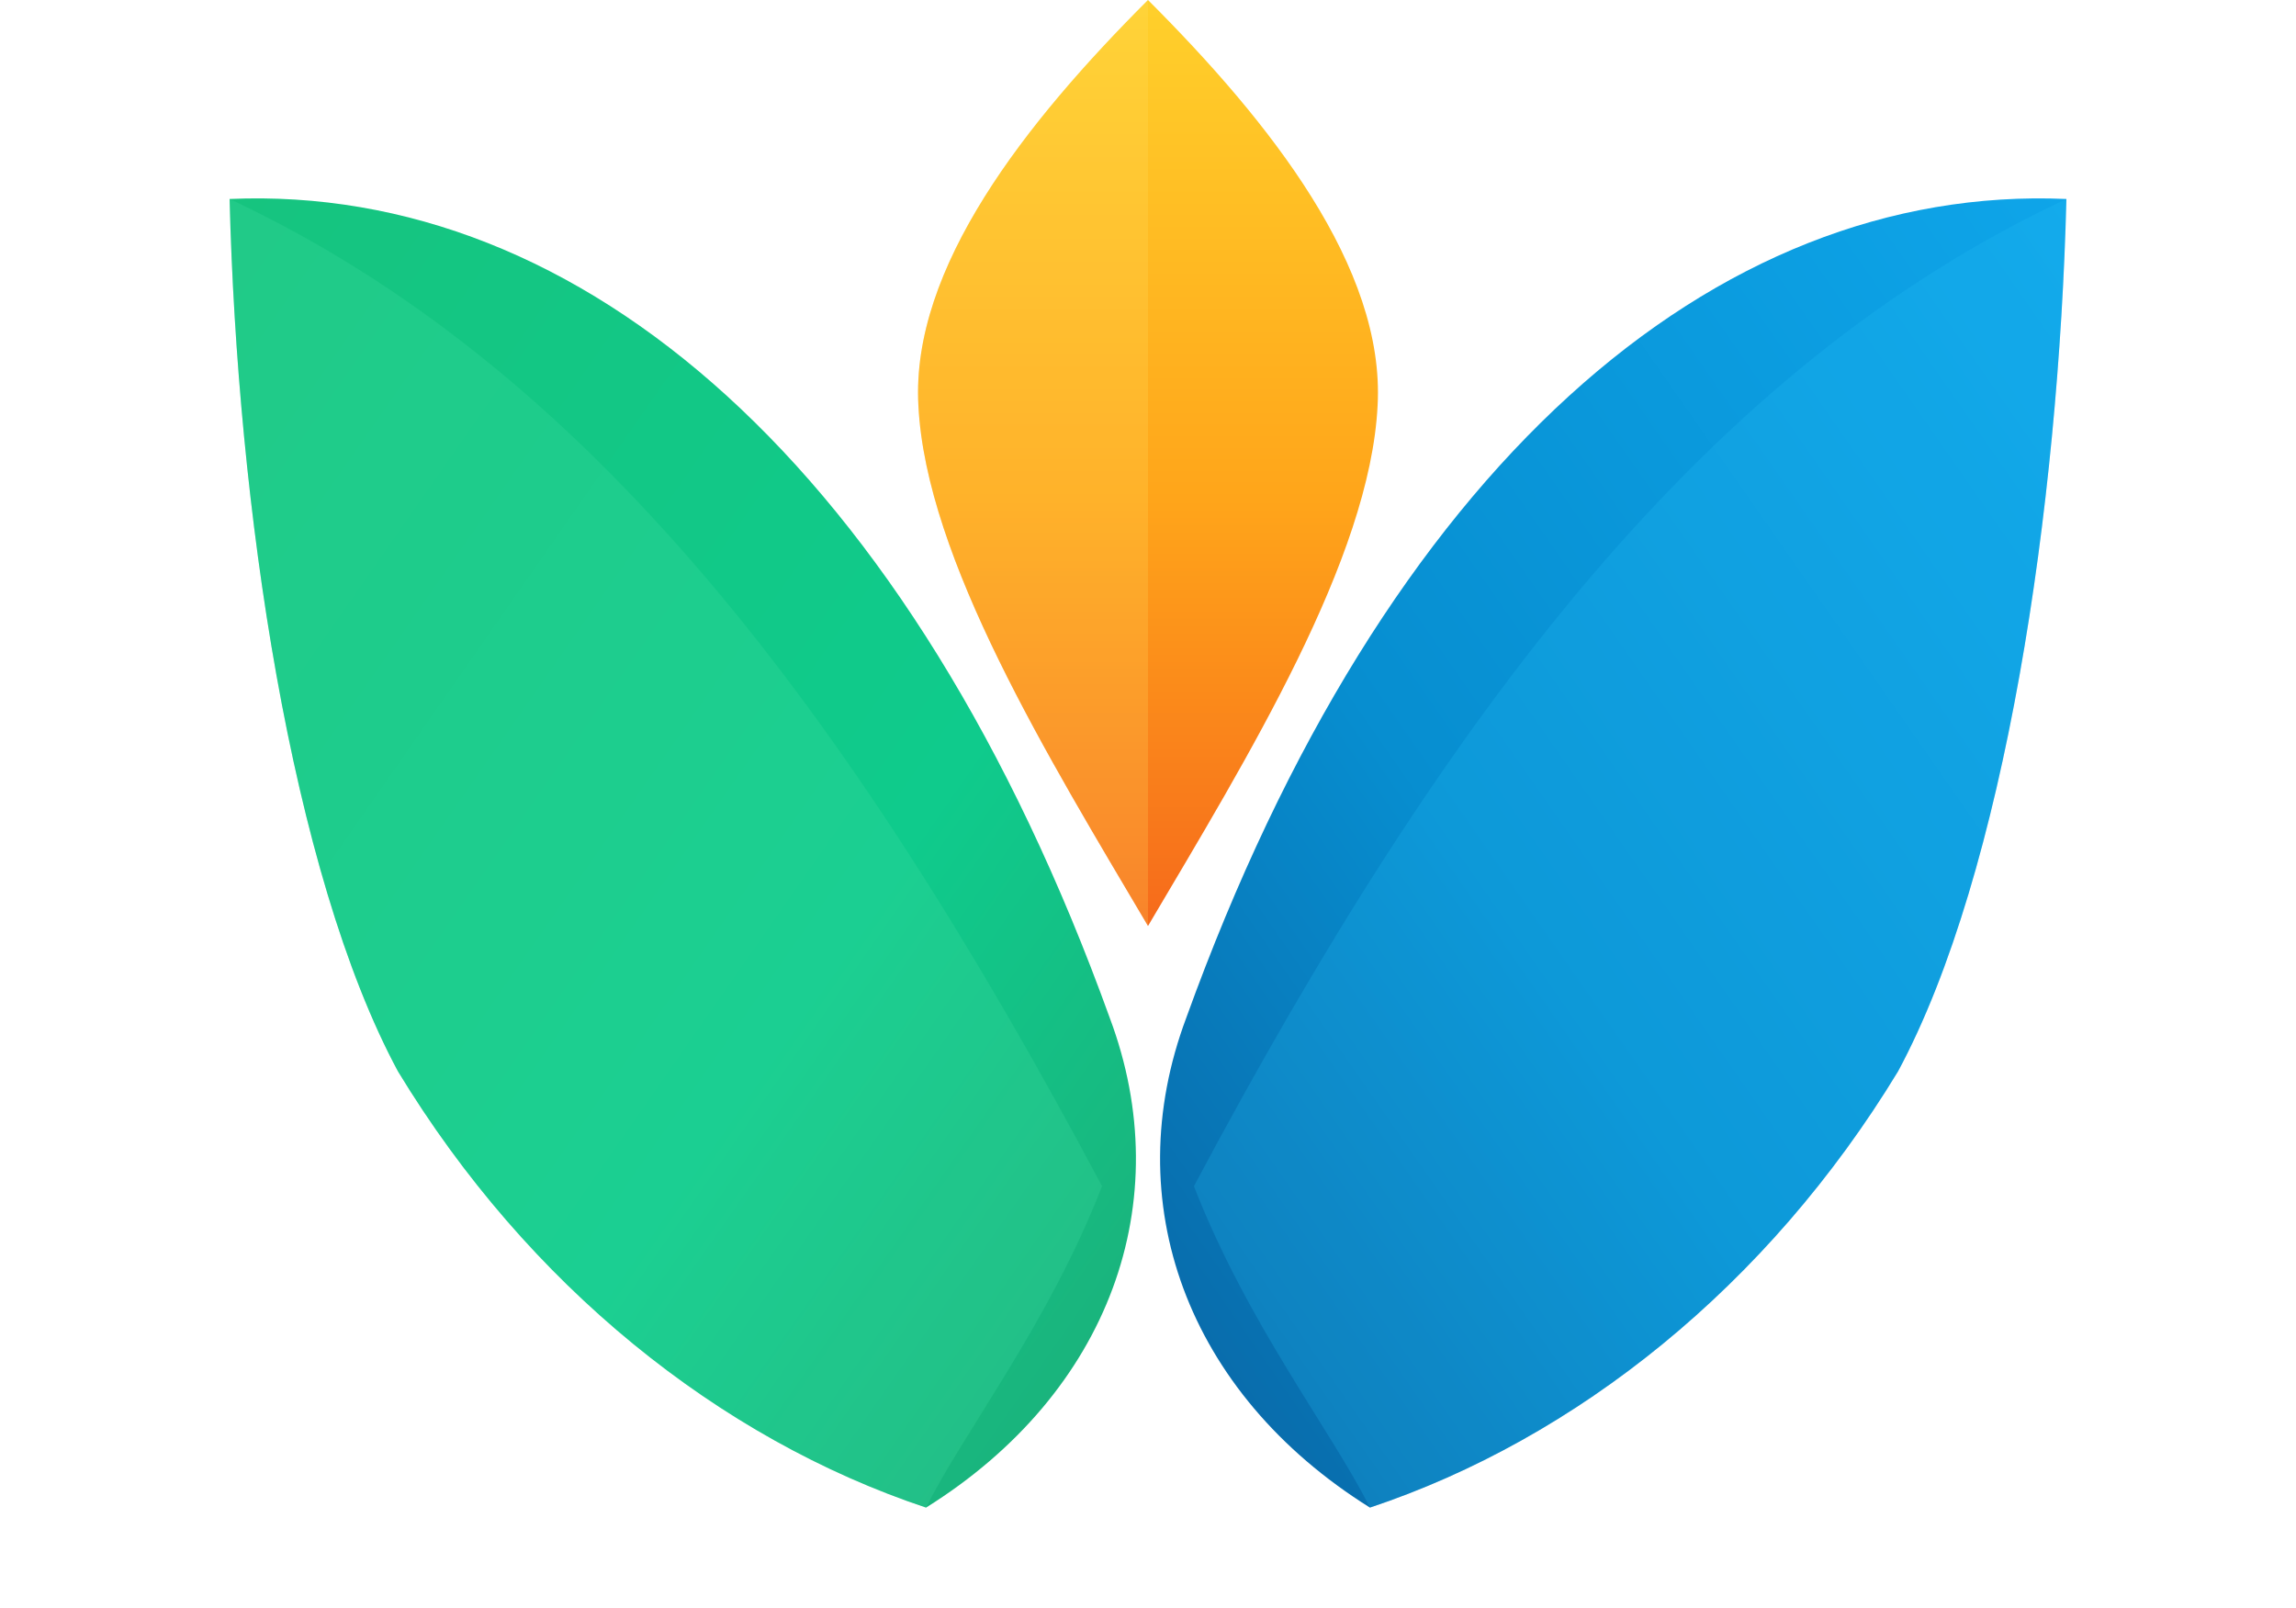
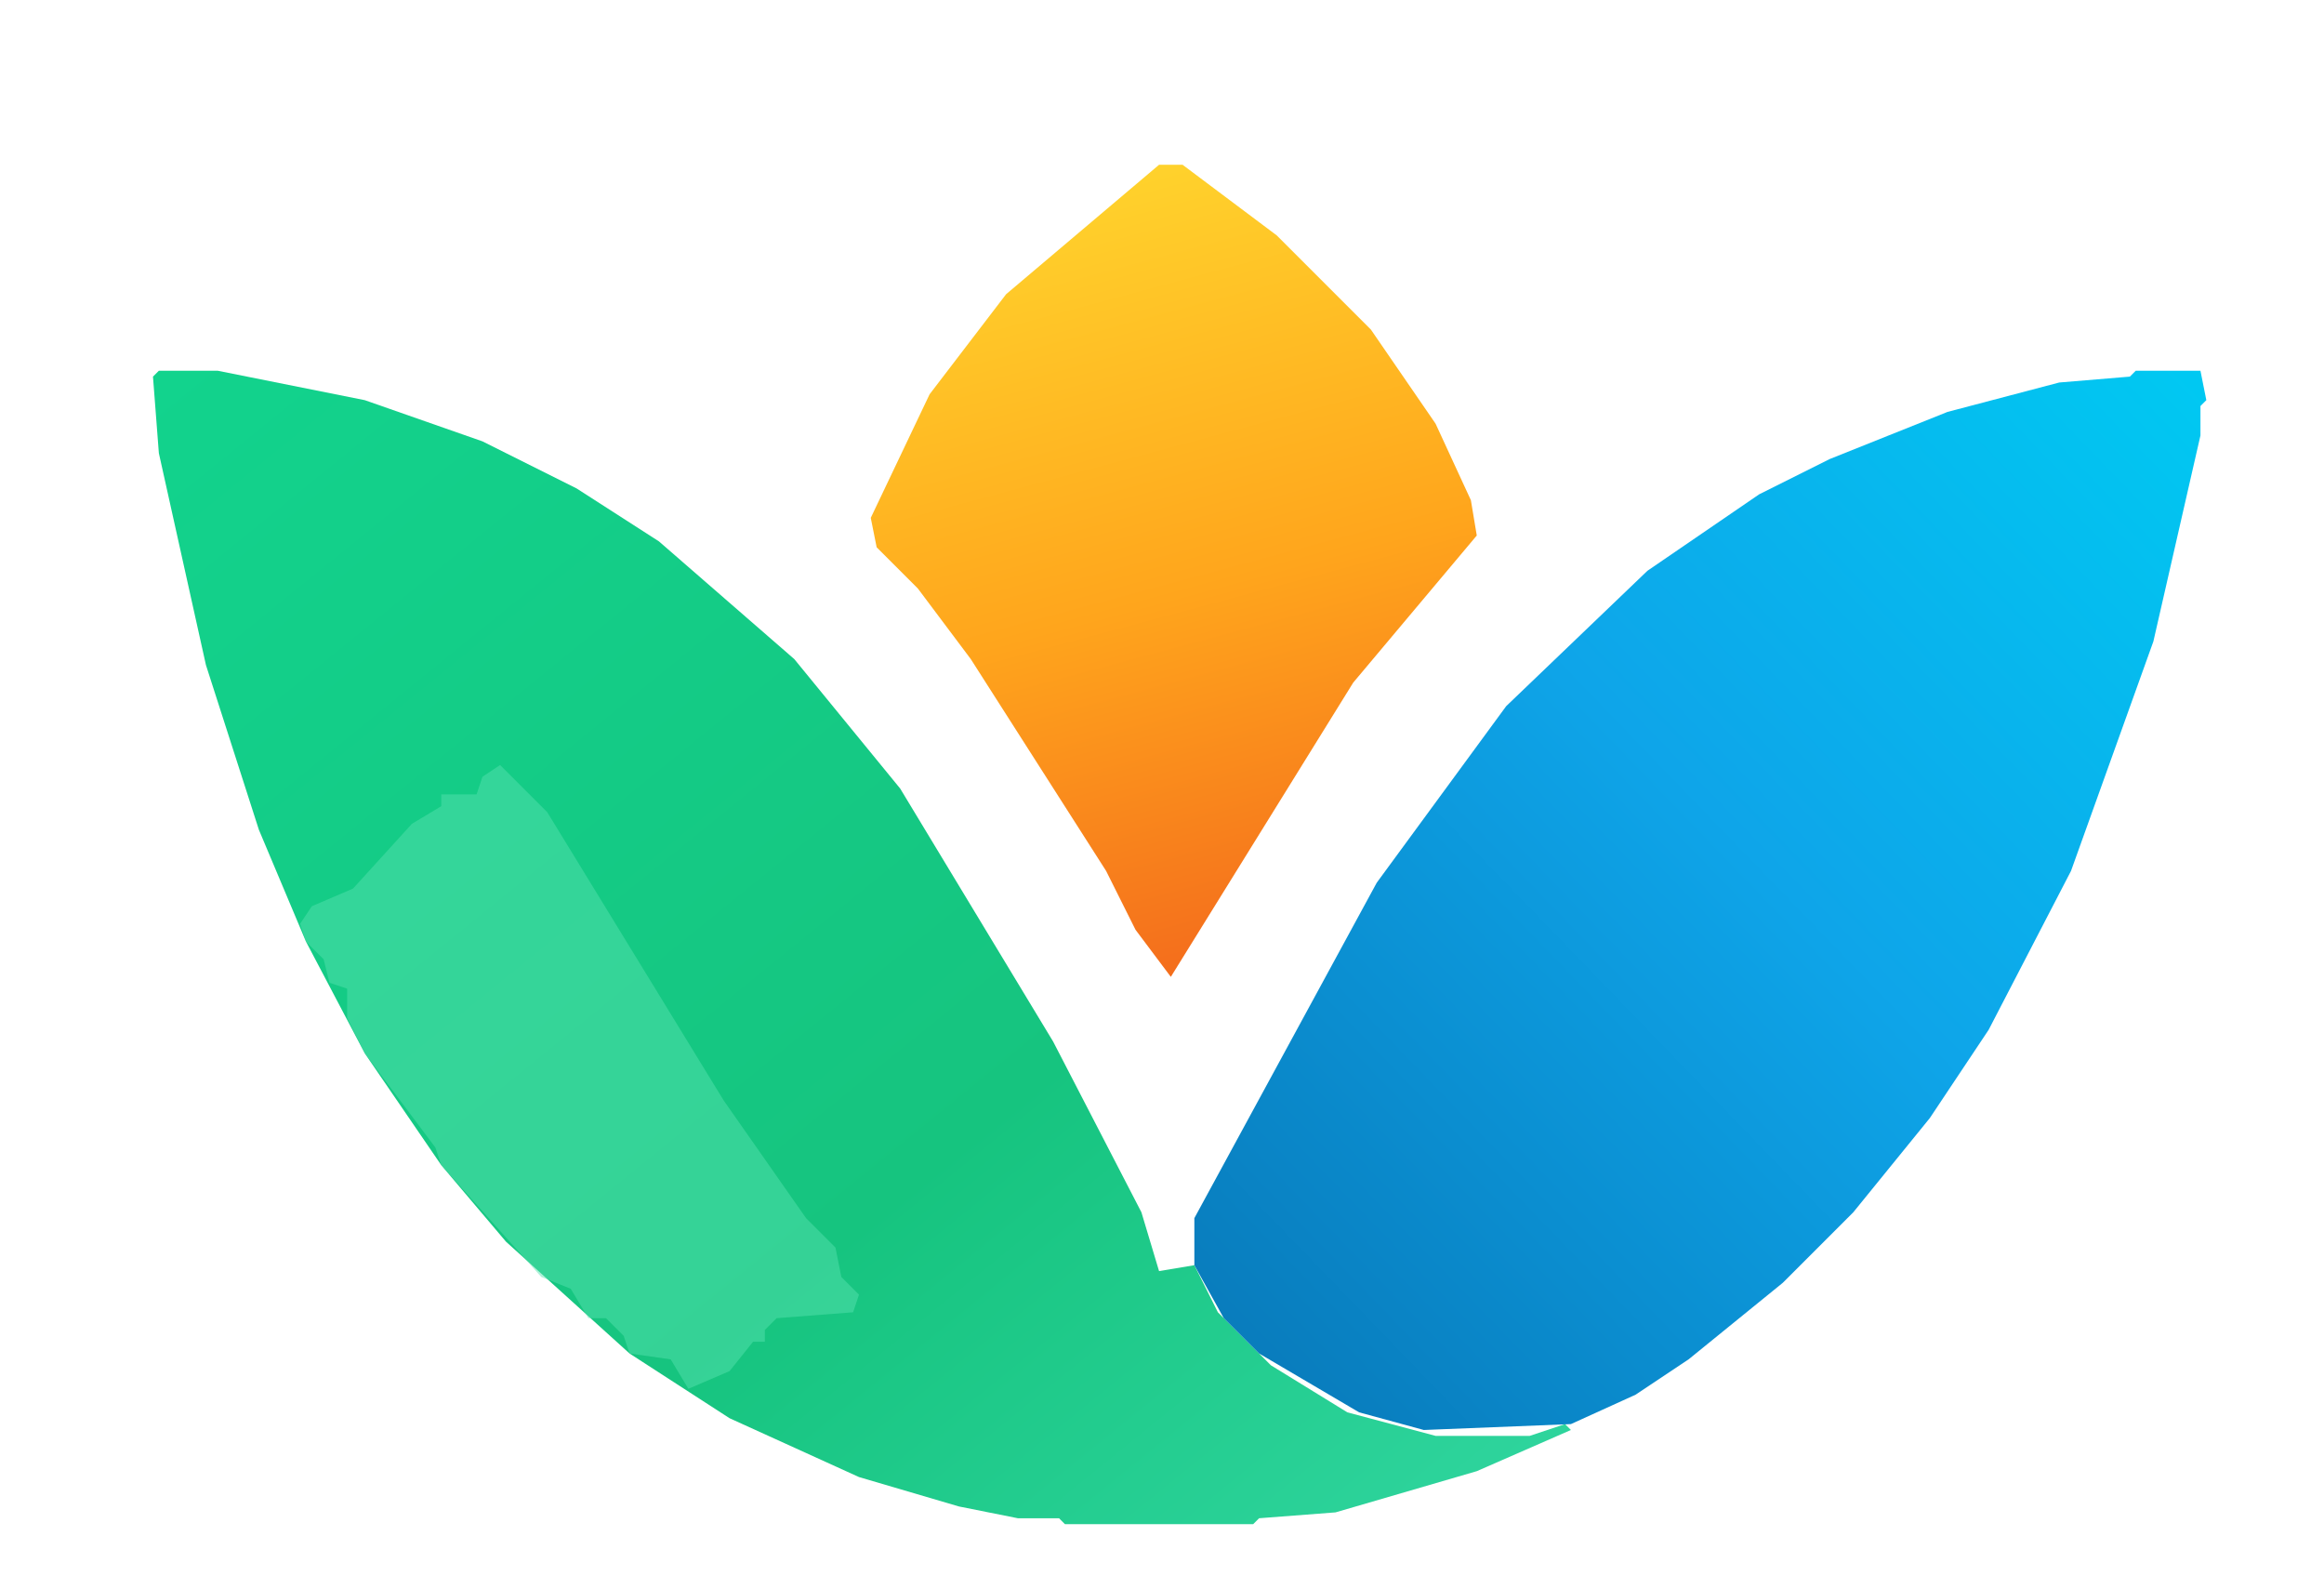
- <svg xmlns="http://www.w3.org/2000/svg" viewBox="0 0 300 210" role="img" aria-labelledby="title desc">
+ <svg xmlns="http://www.w3.org/2000/svg" viewBox="185 0 395 270" role="img" aria-labelledby="title desc">
  <defs>
-     <linearGradient id="leafL" x1="0" y1="0" x2="1" y2="1">
-       <stop offset="0" stop-color="#16C47F" />
-       <stop offset=".62" stop-color="#0FCB8C" />
-       <stop offset="1" stop-color="#1DAD78" />
+     <linearGradient id="leafGreen" x1="0" y1="0" x2="1" y2="1">
+       <stop stop-color="#12D38D" />
+       <stop offset=".62" stop-color="#16C47F" />
+       <stop offset="1" stop-color="#31D6A0" />
    </linearGradient>
-     <linearGradient id="leafR" x1="1" y1="0" x2="0" y2="1">
-       <stop offset="0" stop-color="#0EA5E9" />
-       <stop offset=".58" stop-color="#078ED0" />
-       <stop offset="1" stop-color="#0964A3" />
+     <linearGradient id="leafBlue" x1="1" y1="0" x2="0" y2="1">
+       <stop stop-color="#00C9F2" />
+       <stop offset=".45" stop-color="#0EA5E9" />
+       <stop offset="1" stop-color="#0877B7" />
    </linearGradient>
-     <linearGradient id="petal" x1="0" y1="0" x2="0" y2="1">
-       <stop offset="0" stop-color="#FFD02B" />
-       <stop offset=".54" stop-color="#FFA51A" />
-       <stop offset="1" stop-color="#F66A1B" />
+     <linearGradient id="petalOrange" x1=".3" y1="0" x2=".5" y2="1">
+       <stop stop-color="#FFD52D" />
+       <stop offset=".55" stop-color="#FFA51C" />
+       <stop offset="1" stop-color="#F46D1C" />
+     </linearGradient>
+     <linearGradient id="wordGreen" x1="0" y1="0" x2="1" y2="0">
+       <stop stop-color="#16B987" />
+       <stop offset="1" stop-color="#00B97D" />
    </linearGradient>
  </defs>
-   <path d="M30 26 C76 24 119 61 145 133 C154 157 145 182 121 197 C94 188 69 168 52 140 C38 114 31 66 30 26Z" fill="url(#leafL)" />
-   <path d="M30 26 C77 48 111 93 144 155 C137 173 126 187 121 197 C94 188 69 168 52 140 C38 114 31 66 30 26Z" fill="#42DCA1" opacity=".24" />
-   <path d="M270 26 C224 24 181 61 155 133 C146 157 155 182 179 197 C206 188 231 168 248 140 C262 114 269 66 270 26Z" fill="url(#leafR)" />
-   <path d="M270 26 C223 48 189 93 156 155 C163 173 174 187 179 197 C206 188 231 168 248 140 C262 114 269 66 270 26Z" fill="#23BDF5" opacity=".22" />
-   <path d="M150 0 C134 16 119 35 120 53 C121 73 137 99 150 121 C163 99 179 73 180 53 C181 35 166 16 150 0Z" fill="url(#petal)" />
-   <path d="M150 0 C134 16 119 35 120 53 C121 73 137 99 150 121 L150 0Z" fill="#FFE063" opacity=".22" />
+   <path d="M211,64 212,77 220,113 229,141 237,160 247,179 260,198 271,211 292,230 309,241 331,251 348,256 358,258 365,258 366,259 398,259 399,258 412,257 436,250 452,243 451,242 445,244 429,244 414,240 401,232 392,223 388,215 382,216 379,206 364,177 338,134 320,112 297,92 283,83 267,75 247,68 222,63 212,63Z" fill="url(#leafGreen)" />
+   <path d="M270,130 267,132 266,135 260,135 260,137 255,140 245,151 238,154 236,157 237,160 240,163 241,167 244,168 244,173 247,179 259,195 260,198 277,217 282,219 285,224 288,224 291,227 292,230 299,231 302,236 309,233 313,228 315,228 315,226 317,224 330,223 331,220 328,217 327,212 322,207 308,187 278,138Z" fill="#58E2AF" opacity=".48" />
+   <path d="M559,63 548,63 547,64 535,65 516,70 496,78 484,84 465,97 441,120 419,150 388,207 388,215 393,224 399,230 416,240 427,243 452,242 463,237 472,231 488,218 500,206 513,190 523,175 537,148 551,109 559,74 559,69 560,68Z" fill="url(#leafBlue)" />
+   <path d="M386,28 382,28 356,50 343,67 333,88 334,93 341,100 350,112 373,148 378,158 384,166 415,116 436,91 435,85 429,72 418,56 402,40Z" fill="url(#petalOrange)" />
</svg>
